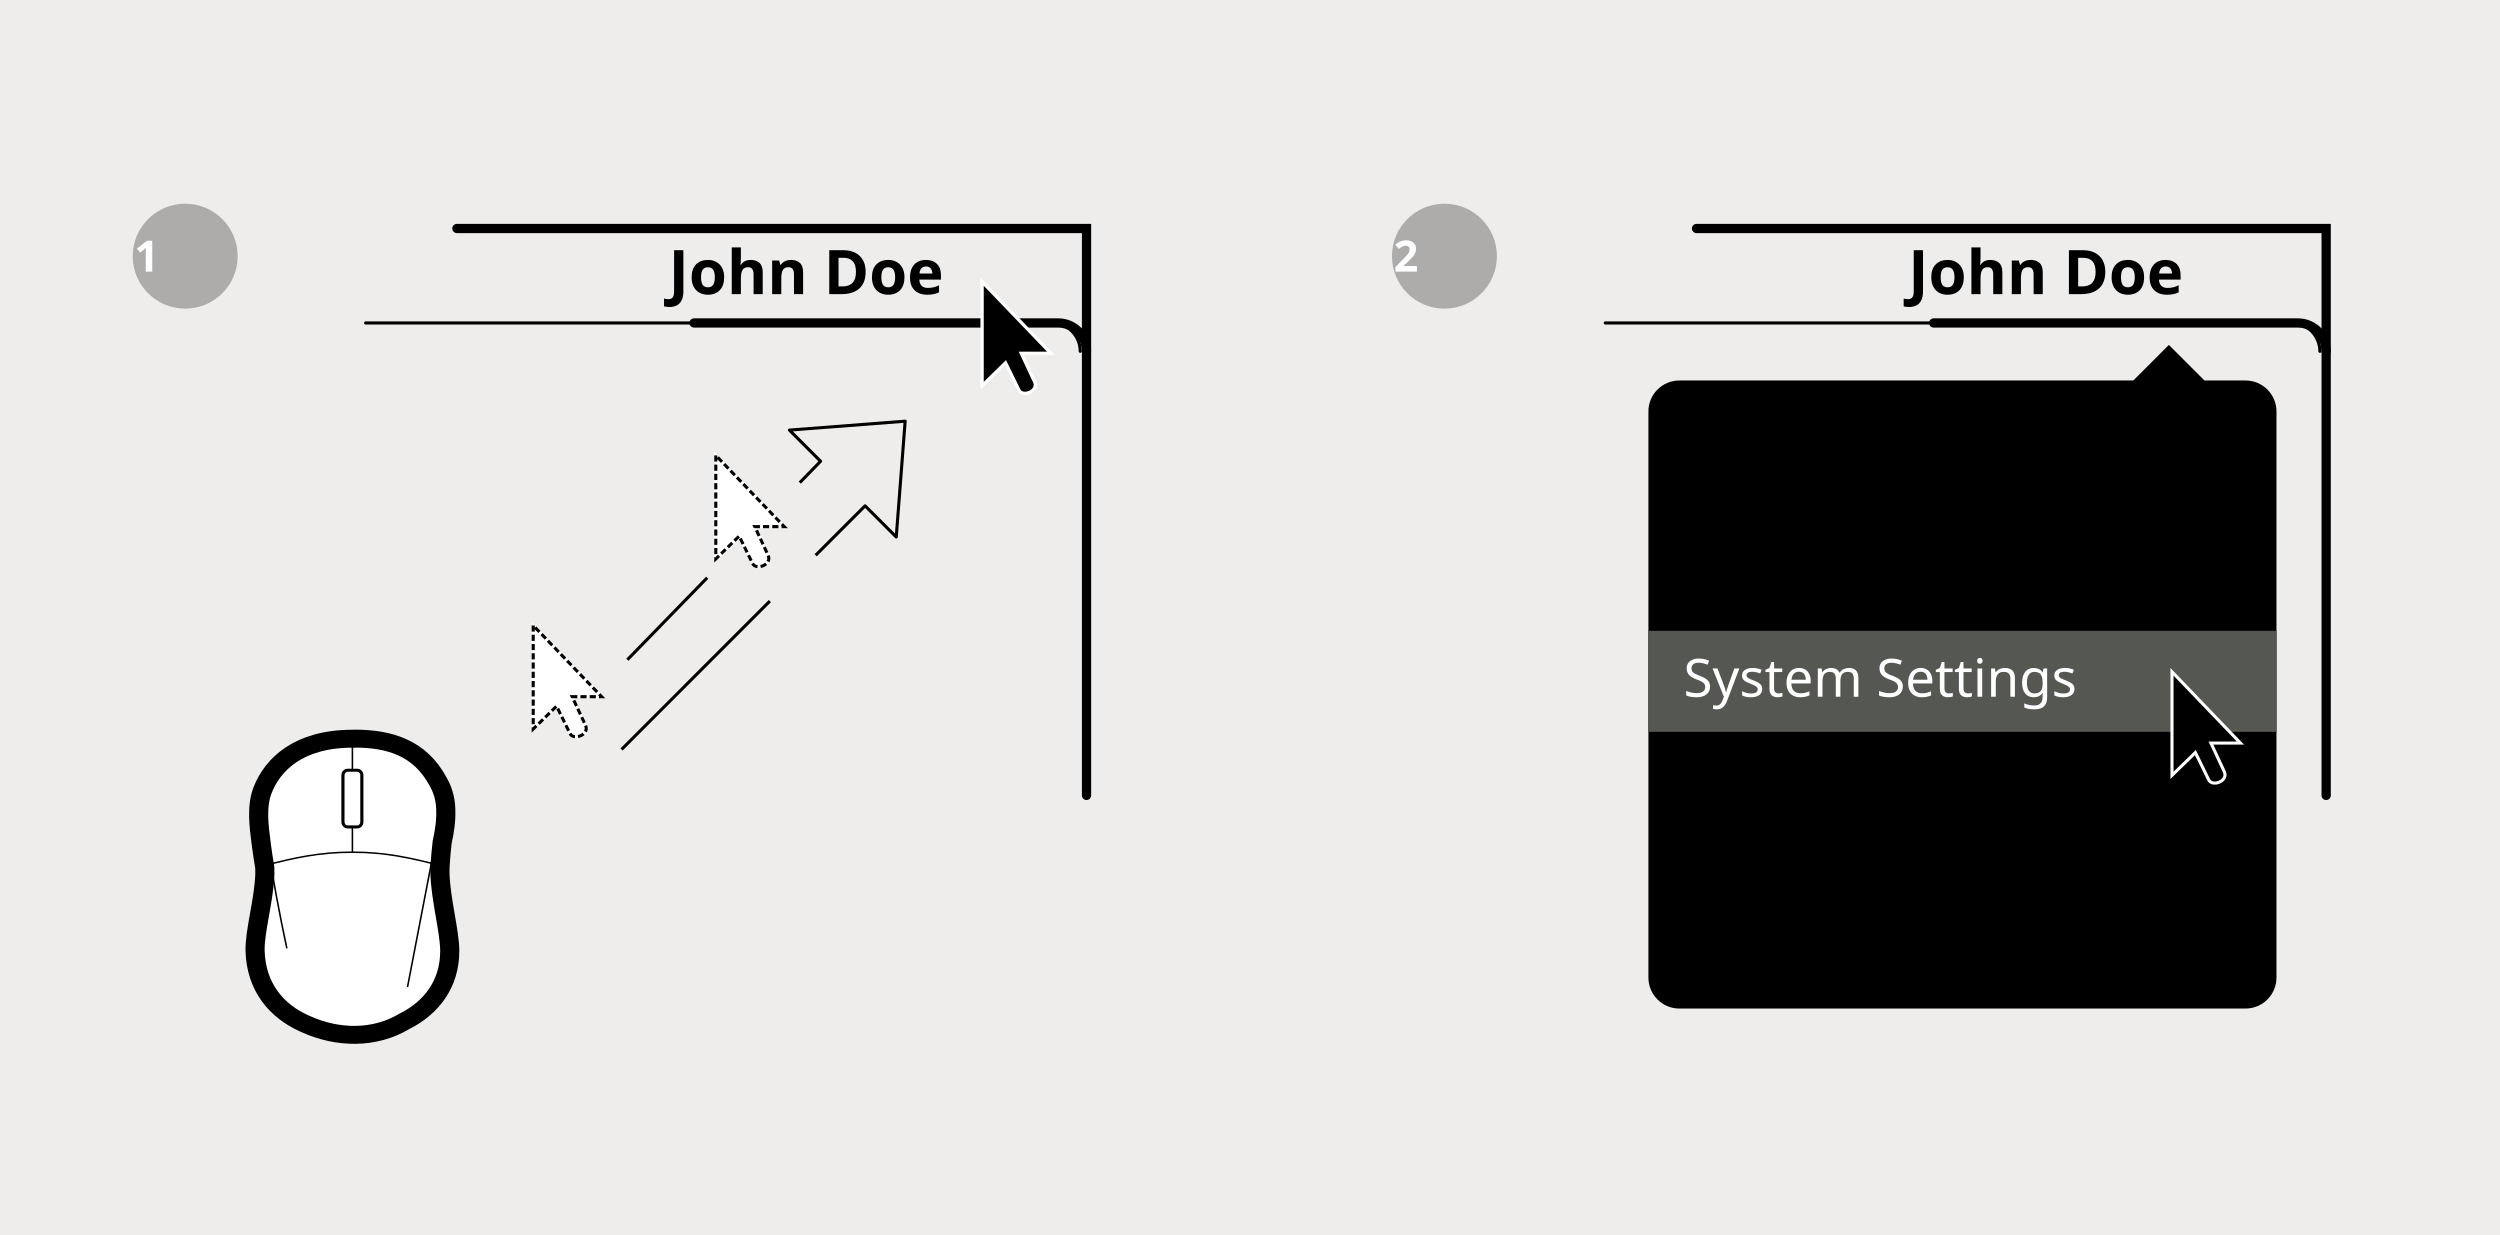
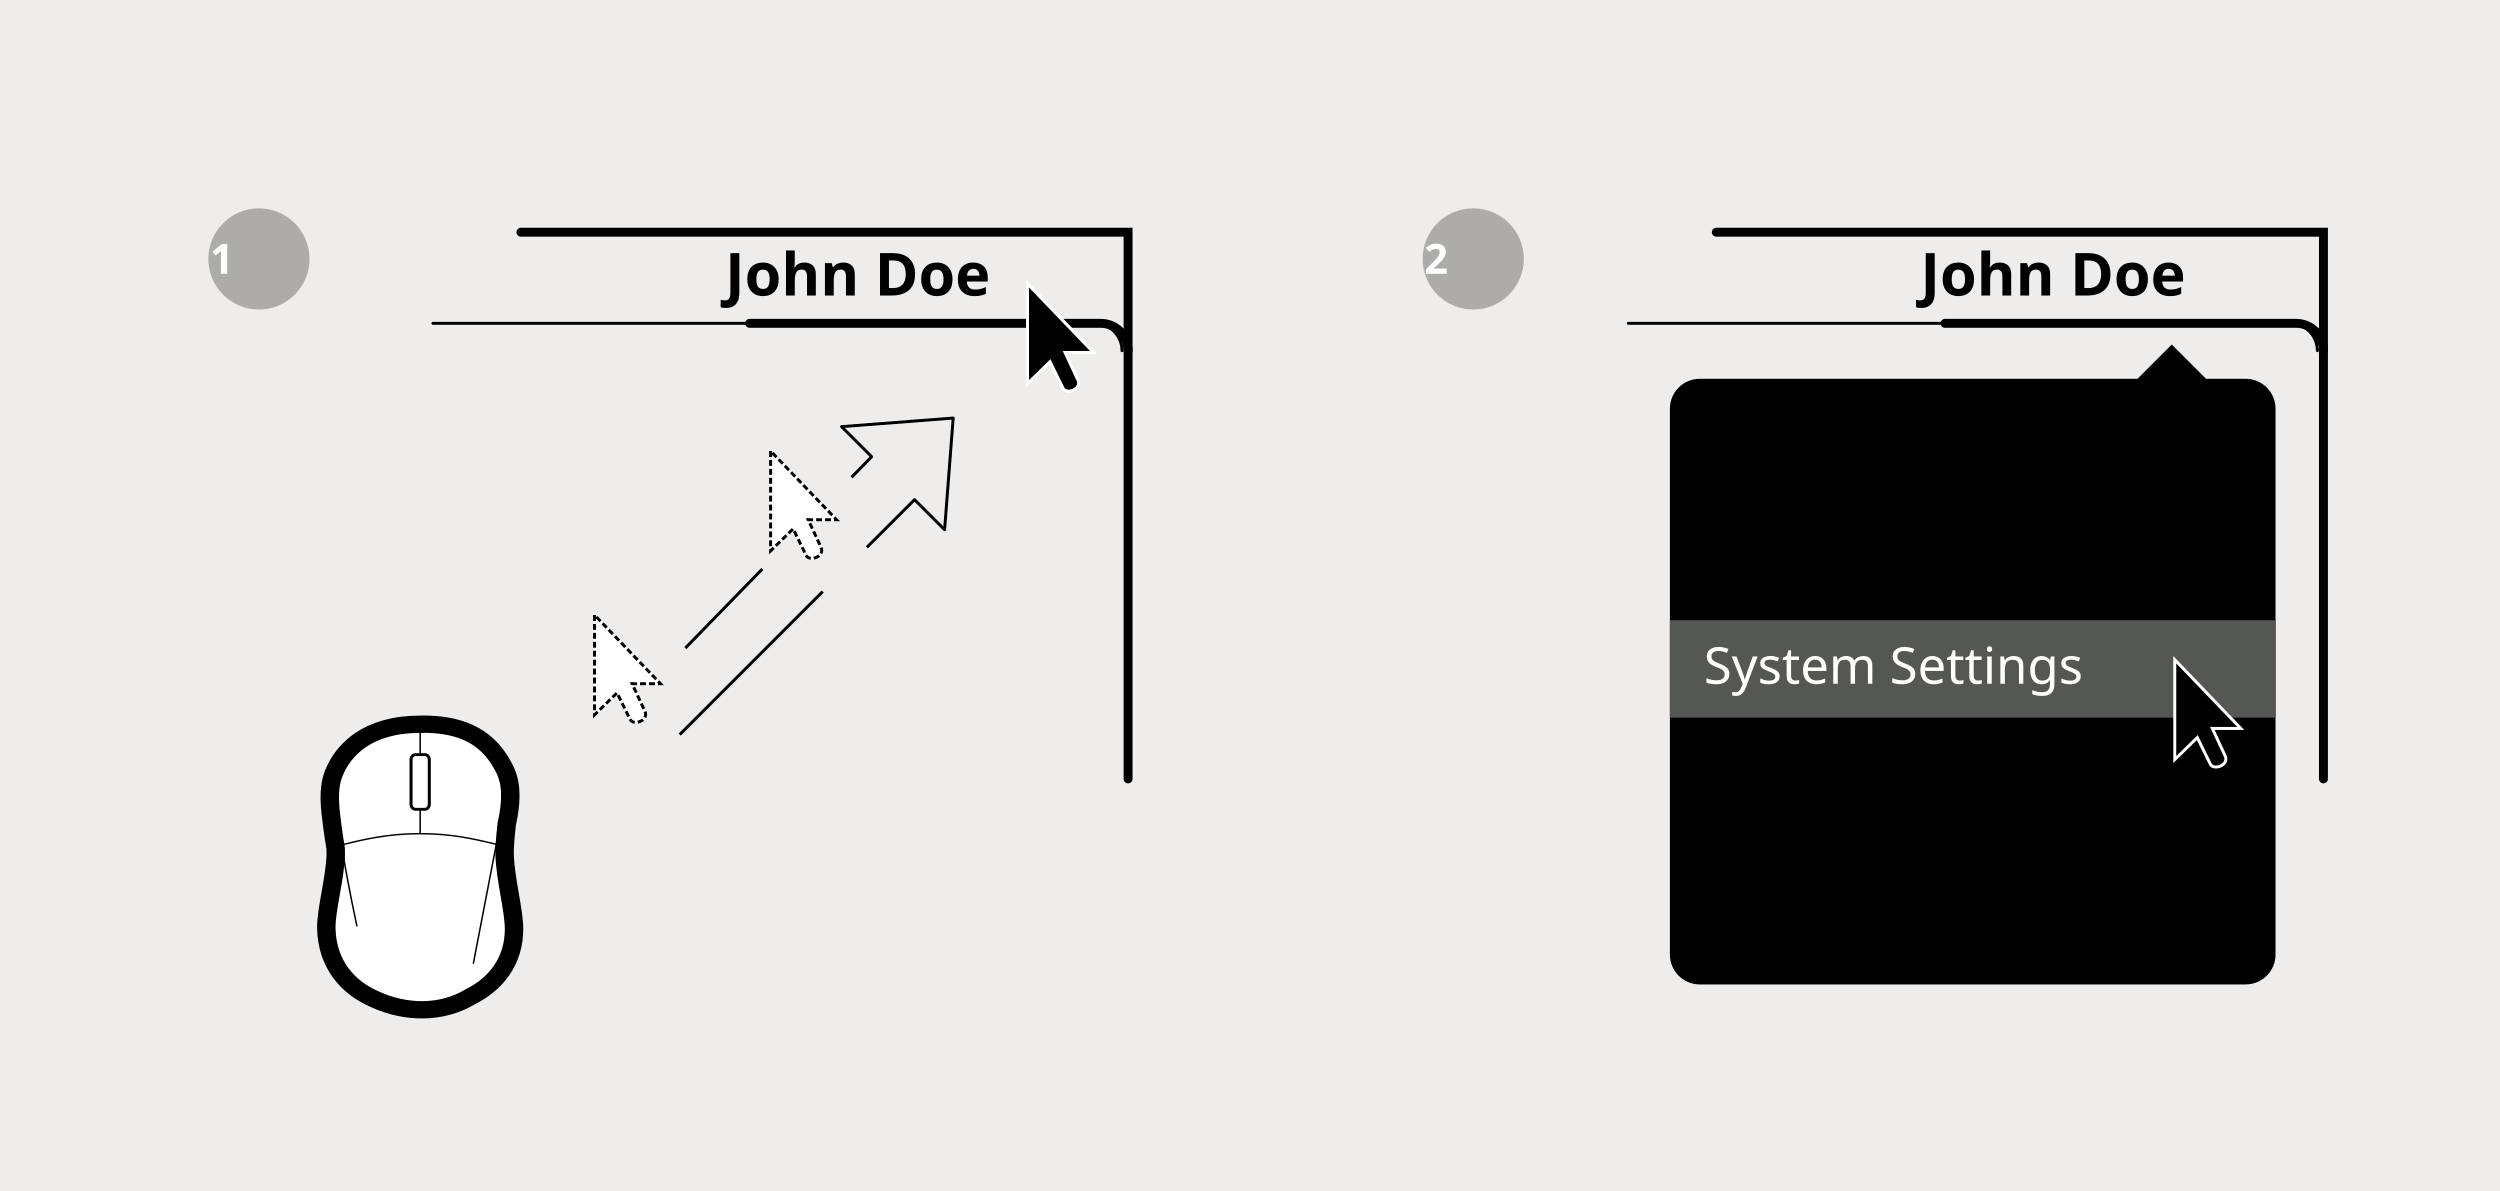
- <svg xmlns="http://www.w3.org/2000/svg" xmlns:ns1="http://www.openswatchbook.org/uri/2009/osb" width="810" height="400" id="svg10075" version="1.1">
+ <svg xmlns="http://www.w3.org/2000/svg" xmlns:ns1="http://www.openswatchbook.org/uri/2009/osb" xmlns:xlink="http://www.w3.org/1999/xlink" width="840" height="400" id="svg10075" version="1.1">
  <defs id="defs10077">
    <linearGradient ns1:paint="gradient" id="RHEL7">
      <stop id="stop13323" offset="0" style="stop-color:#a3dbe8;stop-opacity:1;" />
      <stop id="stop13325" offset="1" style="stop-color:#a3dbe8;stop-opacity:1;" />
    </linearGradient>
    <linearGradient id="GNOME" ns1:paint="gradient">
      <stop style="stop-color:#eeedec;stop-opacity:1;" offset="0" id="stop11074" />
      <stop style="stop-color:#eeedec;stop-opacity:1" offset="1" id="stop11076" />
    </linearGradient>
    <linearGradient id="BLANK" ns1:paint="gradient">
-       <stop style="stop-color:#eeedec;stop-opacity:0;" offset="0" id="stop11074" />
-       <stop style="stop-color:#eeedec;stop-opacity:0" offset="1" id="stop11076" />
+       <stop style="stop-color:#eeedec;stop-opacity:0;" offset="0" id="stop7012" />
+       <stop style="stop-color:#eeedec;stop-opacity:0" offset="1" id="stop7014" />
    </linearGradient>
+     <linearGradient xlink:href="#GNOME" id="linearGradient7064" gradientTransform="matrix(1.183438,0,0,0.8732295,5.70167,444)" x1="-18.338" y1="490.549" x2="713.429" y2="490.549" gradientUnits="userSpaceOnUse" />
  </defs>
-   <g id="layer1" transform="translate(0,-652.3622)">
-     <rect style="fill:url(#GNOME)" id="background" width="838" height="639" x="-21" y="428.362" />
+   <g id="layer1" transform="translate(0,-1092.362)">
+     <rect style="fill:url(#linearGradient7064)" id="background" width="866" height="639" x="-16" y="872.362" />
  </g>
-   <g id="layer2" transform="translate(0,-200)">
-     <g id="g5895" transform="matrix(1.659682,0,0,1.59887,-650.1058,393.1912)">
+   <g id="layer2" transform="translate(0,-640)">
+     <g id="g5895" transform="matrix(1.659682,0,0,1.59887,-623.1058,837.1912)">
      <g transform="matrix(0.2995878,0,0,0.291709,321.7885,-7.042621)" id="g5467">
-         <path style="color:#000000;fill:#ffffff;stroke:#000000;stroke-width:12.459;stroke-linejoin:round;stroke-miterlimit:4;stroke-dasharray:none;marker:none;visibility:visible;display:inline;overflow:visible;enable-background:accumulate" d="m 464.469,123.031 0,0.125 c -0.444,-0.02 -0.894,-0.019 -1.312,-0.031 -0.02,-5e-4 -0.042,-6e-5 -0.062,0 l 0,-0.031 c -35.473,0 -52.121,18.179 -58.531,35.531 -4.166,11.276 -2.565,24.581 -0.906,38.062 0.617,5.015 1.389,10.378 2.25,15.906 0.052,1.534 0.095,3.022 0.062,4.25 -0.482,18.032 -6.738,40.146 -6.375,53.75 0.673,25.189 14.158,41.816 32.094,50.312 0.282,0.134 0.559,0.277 0.844,0.406 20.532,9.975 44.841,10.698 64.531,-2 17.006,-9.046 29.375,-25.397 29.375,-48.719 0,-13.609 -5.893,-35.718 -6.375,-53.75 -0.196,-7.319 1.438,-21.906 1.438,-21.906 1.536,-7.243 2.642,-15.026 2.344,-22.594 -0.004,-0.103 0.005,-0.209 0,-0.312 -0.112,-3.856 -0.641,-7.563 -1.688,-11.031 -0.118,-0.391 -0.243,-0.772 -0.375,-1.156 -0.101,-0.325 -0.172,-0.646 -0.281,-0.969 -0.607,-1.792 -1.424,-3.609 -2.375,-5.406 -0.068,-0.138 -0.151,-0.269 -0.219,-0.406 -11.841,-23.793 -32.008,-30.031 -54.438,-30.031 z" id="use3906-7-3" />
+         <path style="color:#000000;fill:#ffffff;stroke:#000000;stroke-width:12.459;stroke-linejoin:round;stroke-miterlimit:4;stroke-dasharray:none;marker:none;visibility:visible;display:inline;overflow:visible;enable-background:accumulate" d="m 464.469,123.031 0,0.125 c -0.444,-0.02 -0.894,-0.019 -1.312,-0.031 -0.02,-5e-4 -0.042,-6e-5 -0.062,0 l 0,-0.031 c -35.473,0 -52.121,18.179 -58.531,35.531 -4.166,11.276 -2.565,24.581 -0.906,38.062 0.617,5.015 1.389,10.378 2.25,15.906 0.052,1.534 0.095,3.022 0.062,4.25 -0.482,18.032 -6.738,40.146 -6.375,53.75 0.673,25.189 14.158,41.816 32.094,50.312 0.282,0.134 0.559,0.277 0.844,0.406 20.532,9.975 44.841,10.698 64.531,-2 17.006,-9.046 29.375,-25.397 29.375,-48.719 0,-13.609 -5.893,-35.718 -6.375,-53.75 -0.196,-7.319 1.438,-21.906 1.438,-21.906 1.536,-7.243 2.642,-15.026 2.344,-22.594 -0.004,-0.103 0.005,-0.209 0,-0.312 -0.112,-3.856 -0.641,-7.563 -1.688,-11.031 -0.118,-0.391 -0.243,-0.772 -0.375,-1.156 -0.101,-0.325 -0.172,-0.646 -0.281,-0.969 -0.607,-1.792 -1.424,-3.609 -2.375,-5.406 -0.068,-0.138 -0.151,-0.269 -0.219,-0.406 C 507.065,129.27 486.898,123.031 464.469,123.031 Z" id="use3906-7-3" />
      </g>
      <path id="path3896-9" d="m 471.255,79.201 5.307,-28.587 c 0.648,-3.578 1.27,-7.661 0.026,-10.804 -3.145,-7.945 -9.059,-9.964 -15.689,-9.964 l -0.38,0.015 c -9.796,0 -14.393,5.126 -16.164,10.02 l -3e-5,1e-6 c -1.15,3.18 -0.708,6.932 -0.25,10.733 0.744,6.175 2.227,14.066 3.598,20.733" style="color:#000000;fill:none;stroke:#000000;stroke-width:0.307;stroke-miterlimit:4;stroke-dasharray:none;marker:none;visibility:visible;display:inline;overflow:visible;enable-background:accumulate" />
      <path id="path5509" d="m 460.5,28.862 0,23" style="fill:none;stroke:#000000;stroke-width:0.307;stroke-linecap:butt;stroke-linejoin:miter;stroke-miterlimit:4;stroke-opacity:1;stroke-dasharray:none" />
      <rect ry="1.023" rx="0.905" y="35.253" x="458.654" height="11.488" width="3.692" id="rect5511" style="color:#000000;fill:#ffffff;stroke:#000000;stroke-width:0.614;stroke-linecap:square;stroke-linejoin:round;stroke-miterlimit:4;stroke-opacity:1;stroke-dasharray:none;stroke-dashoffset:0;marker:none;visibility:visible;display:inline;overflow:visible;enable-background:accumulate" />
      <path d="m 444,54.362 c 5.145,-1.307 9.934,-2.504 16.493,-2.5 6.558,-0.004 11.348,1.193 16.493,2.5" style="fill:none;stroke:#000000;stroke-width:0.307;stroke-linecap:butt;stroke-linejoin:miter;stroke-miterlimit:4;stroke-opacity:1;stroke-dasharray:none" id="path5509-2-7" />
    </g>
-     <g transform="matrix(-1.423053,0,0,1.423053,561.1341,-70.52602)" id="g3938">
+     <g transform="matrix(-1.423053,0,0,1.423053,588.1341,373.474)" id="g3938">
      <path id="rect3201" d="m 146.938,371.198 0,-129.075 143.352,0" style="color:#000000;fill:#000000;fill-opacity:0;fill-rule:nonzero;stroke:#000000;stroke-width:2.108;stroke-linecap:round;stroke-linejoin:miter;stroke-miterlimit:4;stroke-opacity:1;stroke-dashoffset:0;marker:none;visibility:visible;display:inline;overflow:visible;enable-background:accumulate" />
      <path d="m 148.371,270.089 c 0,-3.564 2.888,-6.454 6.451,-6.454 l 156.254,0" style="fill:none;stroke:#000000;stroke-width:0.703px;stroke-linecap:round;stroke-linejoin:miter;stroke-opacity:1" id="path3995" />
      <text xml:space="preserve" style="font-size:14px;font-style:normal;font-variant:normal;font-weight:bold;font-stretch:normal;text-align:end;line-height:125%;letter-spacing:0px;word-spacing:0px;writing-mode:lr-tb;text-anchor:end;fill:#000000;fill-opacity:1;stroke:none;font-family:Cantarell;-inkscape-font-specification:Cantarell Bold" x="-154.043" y="257.009" id="username" transform="scale(-0.9997746,1.000225)">
        <tspan id="tspan3993" x="-154.043" y="257.009" style="font-size:14px;font-style:normal;font-variant:normal;font-weight:bold;font-stretch:normal;text-align:end;line-height:125%;writing-mode:lr-tb;text-anchor:end;font-family:Cantarell;-inkscape-font-specification:Cantarell Bold">John Doe</tspan>
      </text>
      <path d="m 146.938,270.089 c 0,-3.564 2.888,-6.454 6.451,-6.454 l 82.907,0" style="fill:none;stroke:#000000;stroke-width:2.108;stroke-linecap:round;stroke-linejoin:miter;stroke-miterlimit:4;stroke-opacity:1;stroke-dasharray:none" id="path3995-8" />
      <g transform="matrix(-1.433523,0,0,1.43417,208.8288,250.9712)" id="default-pointer-c-1" style="display:inline">
-         <path style="color:#000000;fill:url(#linearGradient4726-2-9);fill-opacity:1;fill-rule:nonzero;stroke:#ffffff;stroke-width:0.49;stroke-linecap:butt;stroke-linejoin:miter;stroke-miterlimit:10;stroke-opacity:1;stroke-dasharray:none;stroke-dashoffset:0;marker:none;visibility:visible;display:block;overflow:visible;enable-background:accumulate" d="m 26.605,2.318 0,16.44 3.712,-3.624 2.121,4.331 c 0.52,1.171 3.221,0.23 2.453,-1.337 l -2.099,-4.497 4.685,0 L 26.605,2.318 z" id="path5565-2" />
-         <path id="path6242-4" d="m 26.605,2.318 0,16.44 3.712,-3.624 2.121,4.331 c 0.52,1.171 3.221,0.23 2.453,-1.337 l -2.099,-4.497 4.685,0 L 26.605,2.318 z" style="color:#000000;fill:#000000;fill-opacity:1;fill-rule:nonzero;stroke:#ffffff;stroke-width:0.49;stroke-linecap:butt;stroke-linejoin:miter;stroke-miterlimit:10;stroke-opacity:1;stroke-dasharray:none;stroke-dashoffset:0;marker:none;visibility:visible;display:block;overflow:visible;enable-background:accumulate" />
+         <path style="color:#000000;fill:url(#linearGradient4726-2-9);fill-opacity:1;fill-rule:nonzero;stroke:#ffffff;stroke-width:0.49;stroke-linecap:butt;stroke-linejoin:miter;stroke-miterlimit:10;stroke-opacity:1;stroke-dasharray:none;stroke-dashoffset:0;marker:none;visibility:visible;display:block;overflow:visible;enable-background:accumulate" d="m 26.605,2.318 0,16.44 3.712,-3.624 2.121,4.331 c 0.52,1.171 3.221,0.23 2.453,-1.337 l -2.099,-4.497 4.685,0 L 26.605,2.318 Z" id="path5565-2" />
+         <path id="path6242-4" d="m 26.605,2.318 0,16.44 3.712,-3.624 2.121,4.331 c 0.52,1.171 3.221,0.23 2.453,-1.337 l -2.099,-4.497 4.685,0 L 26.605,2.318 Z" style="color:#000000;fill:#000000;fill-opacity:1;fill-rule:nonzero;stroke:#ffffff;stroke-width:0.49;stroke-linecap:butt;stroke-linejoin:miter;stroke-miterlimit:10;stroke-opacity:1;stroke-dasharray:none;stroke-dashoffset:0;marker:none;visibility:visible;display:block;overflow:visible;enable-background:accumulate" />
      </g>
      <path id="rect12572-5" d="m 251.229,340.055 -17.679,-18.161 m -21.571,-22.158 -4.487,-4.609 7.096,-7.099 -26.355,-2.028 2.027,26.367 7.096,-7.099 10.998,11.003 m 10.931,10.936 33.271,33.286" style="color:#000000;fill:none;stroke:#000000;stroke-width:0.703;stroke-linecap:square;stroke-linejoin:round;stroke-miterlimit:4;stroke-opacity:1;stroke-dashoffset:0.95;marker:none;visibility:visible;display:inline;overflow:visible;enable-background:accumulate" />
      <g transform="matrix(-1.433523,0,0,1.43417,269.4834,290.4571)" id="default-pointer-c-1-2" style="display:inline">
-         <path style="color:#000000;fill:url(#linearGradient4726-2-4-0);fill-opacity:1;fill-rule:nonzero;stroke:#ffffff;stroke-width:0.49;stroke-linecap:butt;stroke-linejoin:miter;stroke-miterlimit:10;stroke-opacity:1;stroke-dasharray:none;stroke-dashoffset:0;marker:none;visibility:visible;display:block;overflow:visible;enable-background:accumulate" d="m 26.605,2.318 0,16.44 3.712,-3.624 2.121,4.331 c 0.52,1.171 3.221,0.23 2.453,-1.337 l -2.099,-4.497 4.685,0 L 26.605,2.318 z" id="path5565-2-4" />
-         <path id="path6242-4-9" d="m 26.605,2.318 0,16.44 3.712,-3.624 2.121,4.331 c 0.52,1.171 3.221,0.23 2.453,-1.337 l -2.099,-4.497 4.685,0 L 26.605,2.318 z" style="color:#000000;fill:#ffffff;fill-opacity:1;fill-rule:nonzero;stroke:#000000;stroke-width:0.49;stroke-linecap:butt;stroke-linejoin:miter;stroke-miterlimit:10;stroke-opacity:1;stroke-dasharray:0.98, 0.49;stroke-dashoffset:0;marker:none;visibility:visible;display:block;overflow:visible;enable-background:accumulate" />
+         <path style="color:#000000;fill:url(#linearGradient4726-2-4-0);fill-opacity:1;fill-rule:nonzero;stroke:#ffffff;stroke-width:0.49;stroke-linecap:butt;stroke-linejoin:miter;stroke-miterlimit:10;stroke-opacity:1;stroke-dasharray:none;stroke-dashoffset:0;marker:none;visibility:visible;display:block;overflow:visible;enable-background:accumulate" d="m 26.605,2.318 0,16.44 3.712,-3.624 2.121,4.331 c 0.52,1.171 3.221,0.23 2.453,-1.337 l -2.099,-4.497 4.685,0 L 26.605,2.318 Z" id="path5565-2-4" />
+         <path id="path6242-4-9" d="m 26.605,2.318 0,16.44 3.712,-3.624 2.121,4.331 c 0.52,1.171 3.221,0.23 2.453,-1.337 l -2.099,-4.497 4.685,0 L 26.605,2.318 Z" style="color:#000000;fill:#ffffff;fill-opacity:1;fill-rule:nonzero;stroke:#000000;stroke-width:0.49;stroke-linecap:butt;stroke-linejoin:miter;stroke-miterlimit:10;stroke-opacity:1;stroke-dasharray:0.98, 0.49;stroke-dashoffset:0;marker:none;visibility:visible;display:block;overflow:visible;enable-background:accumulate" />
      </g>
      <g transform="matrix(-1.433523,0,0,1.43417,311.0555,329.1797)" id="default-pointer-c-1-2-5" style="display:inline">
-         <path style="color:#000000;fill:url(#linearGradient4726-2-4-7-0);fill-opacity:1;fill-rule:nonzero;stroke:#ffffff;stroke-width:0.49;stroke-linecap:butt;stroke-linejoin:miter;stroke-miterlimit:10;stroke-opacity:1;stroke-dasharray:none;stroke-dashoffset:0;marker:none;visibility:visible;display:block;overflow:visible;enable-background:accumulate" d="m 26.605,2.318 0,16.44 3.712,-3.624 2.121,4.331 c 0.52,1.171 3.221,0.23 2.453,-1.337 l -2.099,-4.497 4.685,0 L 26.605,2.318 z" id="path5565-2-4-9" />
-         <path id="path6242-4-9-7" d="m 26.605,2.318 0,16.44 3.712,-3.624 2.121,4.331 c 0.52,1.171 3.221,0.23 2.453,-1.337 l -2.099,-4.497 4.685,0 L 26.605,2.318 z" style="color:#000000;fill:#ffffff;fill-opacity:1;fill-rule:nonzero;stroke:#000000;stroke-width:0.49;stroke-linecap:butt;stroke-linejoin:miter;stroke-miterlimit:10;stroke-opacity:1;stroke-dasharray:0.98, 0.49;stroke-dashoffset:0;marker:none;visibility:visible;display:block;overflow:visible;enable-background:accumulate" />
+         <path style="color:#000000;fill:url(#linearGradient4726-2-4-7-0);fill-opacity:1;fill-rule:nonzero;stroke:#ffffff;stroke-width:0.49;stroke-linecap:butt;stroke-linejoin:miter;stroke-miterlimit:10;stroke-opacity:1;stroke-dasharray:none;stroke-dashoffset:0;marker:none;visibility:visible;display:block;overflow:visible;enable-background:accumulate" d="m 26.605,2.318 0,16.44 3.712,-3.624 2.121,4.331 c 0.52,1.171 3.221,0.23 2.453,-1.337 l -2.099,-4.497 4.685,0 L 26.605,2.318 Z" id="path5565-2-4-9" />
+         <path id="path6242-4-9-7" d="m 26.605,2.318 0,16.44 3.712,-3.624 2.121,4.331 c 0.52,1.171 3.221,0.23 2.453,-1.337 l -2.099,-4.497 4.685,0 L 26.605,2.318 Z" style="color:#000000;fill:#ffffff;fill-opacity:1;fill-rule:nonzero;stroke:#000000;stroke-width:0.49;stroke-linecap:butt;stroke-linejoin:miter;stroke-miterlimit:10;stroke-opacity:1;stroke-dasharray:0.98, 0.49;stroke-dashoffset:0;marker:none;visibility:visible;display:block;overflow:visible;enable-background:accumulate" />
      </g>
    </g>
-     <g id="g11020" transform="translate(-62,-448.3622)">
-       <path transform="translate(2,453.3622)" d="m 137,278 c 0,9.389 -7.611,17 -17,17 -9.389,0 -17,-7.611 -17,-17 0,-9.389 7.611,-17 17,-17 9.389,0 17,7.611 17,17 z" id="path11014" style="color:#000000;fill:#000000;fill-opacity:0.275;stroke:none;stroke-width:1.07;marker:none;visibility:visible;display:inline;overflow:visible;enable-background:accumulate" />
+     <g id="g11020" transform="translate(-35,-4.36217)">
+       <path transform="translate(2,453.3622)" d="m 137,278 c 0,9.389 -7.611,17 -17,17 -9.389,0 -17,-7.611 -17,-17 0,-9.389 7.611,-17 17,-17 C 129.389,261 137,268.611 137,278 Z" id="path11014" style="color:#000000;fill:#000000;fill-opacity:0.275;stroke:none;stroke-width:1.07;marker:none;visibility:visible;display:inline;overflow:visible;enable-background:accumulate" />
      <text id="text11016" y="736.362" x="122.293" style="font-size:14px;font-style:normal;font-variant:normal;font-weight:bold;font-stretch:normal;text-align:center;line-height:125%;letter-spacing:0px;word-spacing:0px;writing-mode:lr-tb;text-anchor:middle;fill:#ffffff;fill-opacity:1;stroke:none;font-family:Cantarell;-inkscape-font-specification:Cantarell Bold" xml:space="preserve">
        <tspan y="736.362" x="122.293" id="tspan11018">1</tspan>
      </text>
    </g>
-     <g transform="translate(346,-448.3622)" id="g6104">
-       <path style="color:#000000;fill:#000000;fill-opacity:0.275;stroke:none;stroke-width:1.07;marker:none;visibility:visible;display:inline;overflow:visible;enable-background:accumulate" id="path6106" d="m 137,278 c 0,9.389 -7.611,17 -17,17 -9.389,0 -17,-7.611 -17,-17 0,-9.389 7.611,-17 17,-17 9.389,0 17,7.611 17,17 z" transform="translate(2,453.3622)" />
+     <g transform="translate(373,-4.36217)" id="g6104">
+       <path style="color:#000000;fill:#000000;fill-opacity:0.275;stroke:none;stroke-width:1.07;marker:none;visibility:visible;display:inline;overflow:visible;enable-background:accumulate" id="path6106" d="m 137,278 c 0,9.389 -7.611,17 -17,17 -9.389,0 -17,-7.611 -17,-17 0,-9.389 7.611,-17 17,-17 C 129.389,261 137,268.611 137,278 Z" transform="translate(2,453.3622)" />
      <text xml:space="preserve" style="font-size:14px;font-style:normal;font-variant:normal;font-weight:bold;font-stretch:normal;text-align:center;line-height:125%;letter-spacing:0px;word-spacing:0px;writing-mode:lr-tb;text-anchor:middle;fill:#ffffff;fill-opacity:1;stroke:none;font-family:Cantarell;-inkscape-font-specification:Cantarell Bold" x="122.293" y="736.362" id="text6108">
        <tspan id="tspan6110" x="122.293" y="736.362">2</tspan>
      </text>
    </g>
-     <g id="g6112" transform="matrix(-1.423053,0,0,1.423053,962.7778,-70.52602)">
+     <g id="g6112" transform="matrix(-1.423053,0,0,1.423053,989.7778,373.474)">
      <path style="color:#000000;fill:#000000;fill-opacity:0;fill-rule:nonzero;stroke:#000000;stroke-width:2.108;stroke-linecap:round;stroke-linejoin:miter;stroke-miterlimit:4;stroke-opacity:1;stroke-dashoffset:0;marker:none;visibility:visible;display:inline;overflow:visible;enable-background:accumulate" d="m 146.938,371.198 0,-129.075 143.352,0" id="path6114" />
      <path id="path6116" style="fill:none;stroke:#000000;stroke-width:0.703px;stroke-linecap:round;stroke-linejoin:miter;stroke-opacity:1" d="m 148.371,270.089 c 0,-3.564 2.888,-6.454 6.451,-6.454 l 156.254,0" />
      <text transform="scale(-0.9997746,1.000225)" id="text6118" y="257.009" x="-154.043" style="font-size:14px;font-style:normal;font-variant:normal;font-weight:bold;font-stretch:normal;text-align:end;line-height:125%;letter-spacing:0px;word-spacing:0px;writing-mode:lr-tb;text-anchor:end;fill:#000000;fill-opacity:1;stroke:none;font-family:Cantarell;-inkscape-font-specification:Cantarell Bold" xml:space="preserve">
        <tspan style="font-size:14px;font-style:normal;font-variant:normal;font-weight:bold;font-stretch:normal;text-align:end;line-height:125%;writing-mode:lr-tb;text-anchor:end;font-family:Cantarell;-inkscape-font-specification:Cantarell Bold" y="257.009" x="-154.043" id="tspan6120">John Doe</tspan>
      </text>
      <path id="path6122" style="fill:none;stroke:#000000;stroke-width:2.108;stroke-linecap:round;stroke-linejoin:miter;stroke-miterlimit:4;stroke-opacity:1;stroke-dasharray:none" d="m 146.938,270.089 c 0,-3.564 2.888,-6.454 6.451,-6.454 l 82.907,0" />
      <g style="display:inline" id="g6124" transform="matrix(-1.433523,0,0,1.43417,-39.17119,345.9712)" />
-       <path style="color:#000000;fill:#000000;fill-opacity:1;stroke:none;stroke-width:1.07;marker:none;visibility:visible;display:inline;overflow:visible;enable-background:accumulate" d="m 182.75,268.636 8.094,8.094 103.344,0 c 3.907,0 7.062,3.156 7.062,7.062 l 0,128.875 c 0,3.907 -3.156,7.062 -7.062,7.062 l -128.875,0 c -3.907,0 -7.062,-3.156 -7.062,-7.062 l 0,-128.875 c 0,-3.907 3.156,-7.062 7.062,-7.062 l 9.344,0 8.094,-8.094 z" id="rect6144" />
+       <path style="color:#000000;fill:#000000;fill-opacity:1;stroke:none;stroke-width:1.07;marker:none;visibility:visible;display:inline;overflow:visible;enable-background:accumulate" d="m 182.75,268.636 8.094,8.094 103.344,0 c 3.907,0 7.062,3.156 7.062,7.062 l 0,128.875 c 0,3.907 -3.156,7.062 -7.062,7.062 l -128.875,0 c -3.907,0 -7.062,-3.156 -7.062,-7.062 l 0,-128.875 c 0,-3.907 3.156,-7.062 7.062,-7.062 l 9.344,0 L 182.75,268.636 Z" id="rect6144" />
      <rect style="color:#000000;fill:#555753;fill-opacity:1;fill-rule:nonzero;stroke:none;stroke-width:1.07;marker:none;visibility:visible;display:inline;overflow:visible;enable-background:accumulate" id="rect6919" width="143" height="23" x="-301.25" y="333.73" transform="scale(-1,1)" />
-       <path style="color:#000000;fill:#000000;fill-opacity:1;fill-rule:nonzero;stroke:#ffffff;stroke-width:0.703;stroke-linecap:butt;stroke-linejoin:miter;stroke-miterlimit:10;stroke-opacity:1;stroke-dasharray:none;stroke-dashoffset:0;marker:none;visibility:visible;display:block;overflow:visible;enable-background:accumulate" d="m 182.042,343.058 0,23.578 -5.322,-5.197 -3.041,6.211 c -0.745,1.68 -4.617,0.329 -3.516,-1.917 l 3.009,-6.449 -6.715,0 15.585,-16.226 z" id="path6128" />
+       <path style="color:#000000;fill:#000000;fill-opacity:1;fill-rule:nonzero;stroke:#ffffff;stroke-width:0.703;stroke-linecap:butt;stroke-linejoin:miter;stroke-miterlimit:10;stroke-opacity:1;stroke-dasharray:none;stroke-dashoffset:0;marker:none;visibility:visible;display:block;overflow:visible;enable-background:accumulate" d="m 182.042,343.058 0,23.578 -5.322,-5.197 -3.041,6.211 c -0.745,1.68 -4.617,0.329 -3.516,-1.917 l 3.009,-6.449 -6.715,0 L 182.042,343.058 Z" id="path6128" />
      <text xml:space="preserve" style="font-size:12px;font-style:normal;font-variant:normal;font-weight:normal;font-stretch:normal;text-align:start;line-height:125%;letter-spacing:0px;word-spacing:0px;writing-mode:lr-tb;text-anchor:start;fill:#ffffff;fill-opacity:1;stroke:none;font-family:Cantarell;-inkscape-font-specification:Cantarell" x="-293.25" y="348.73" id="text6939" transform="scale(-1,1)">
        <tspan id="tspan6941" x="-293.25" y="348.73">System Settings</tspan>
      </text>
    </g>
  </g>
</svg>
